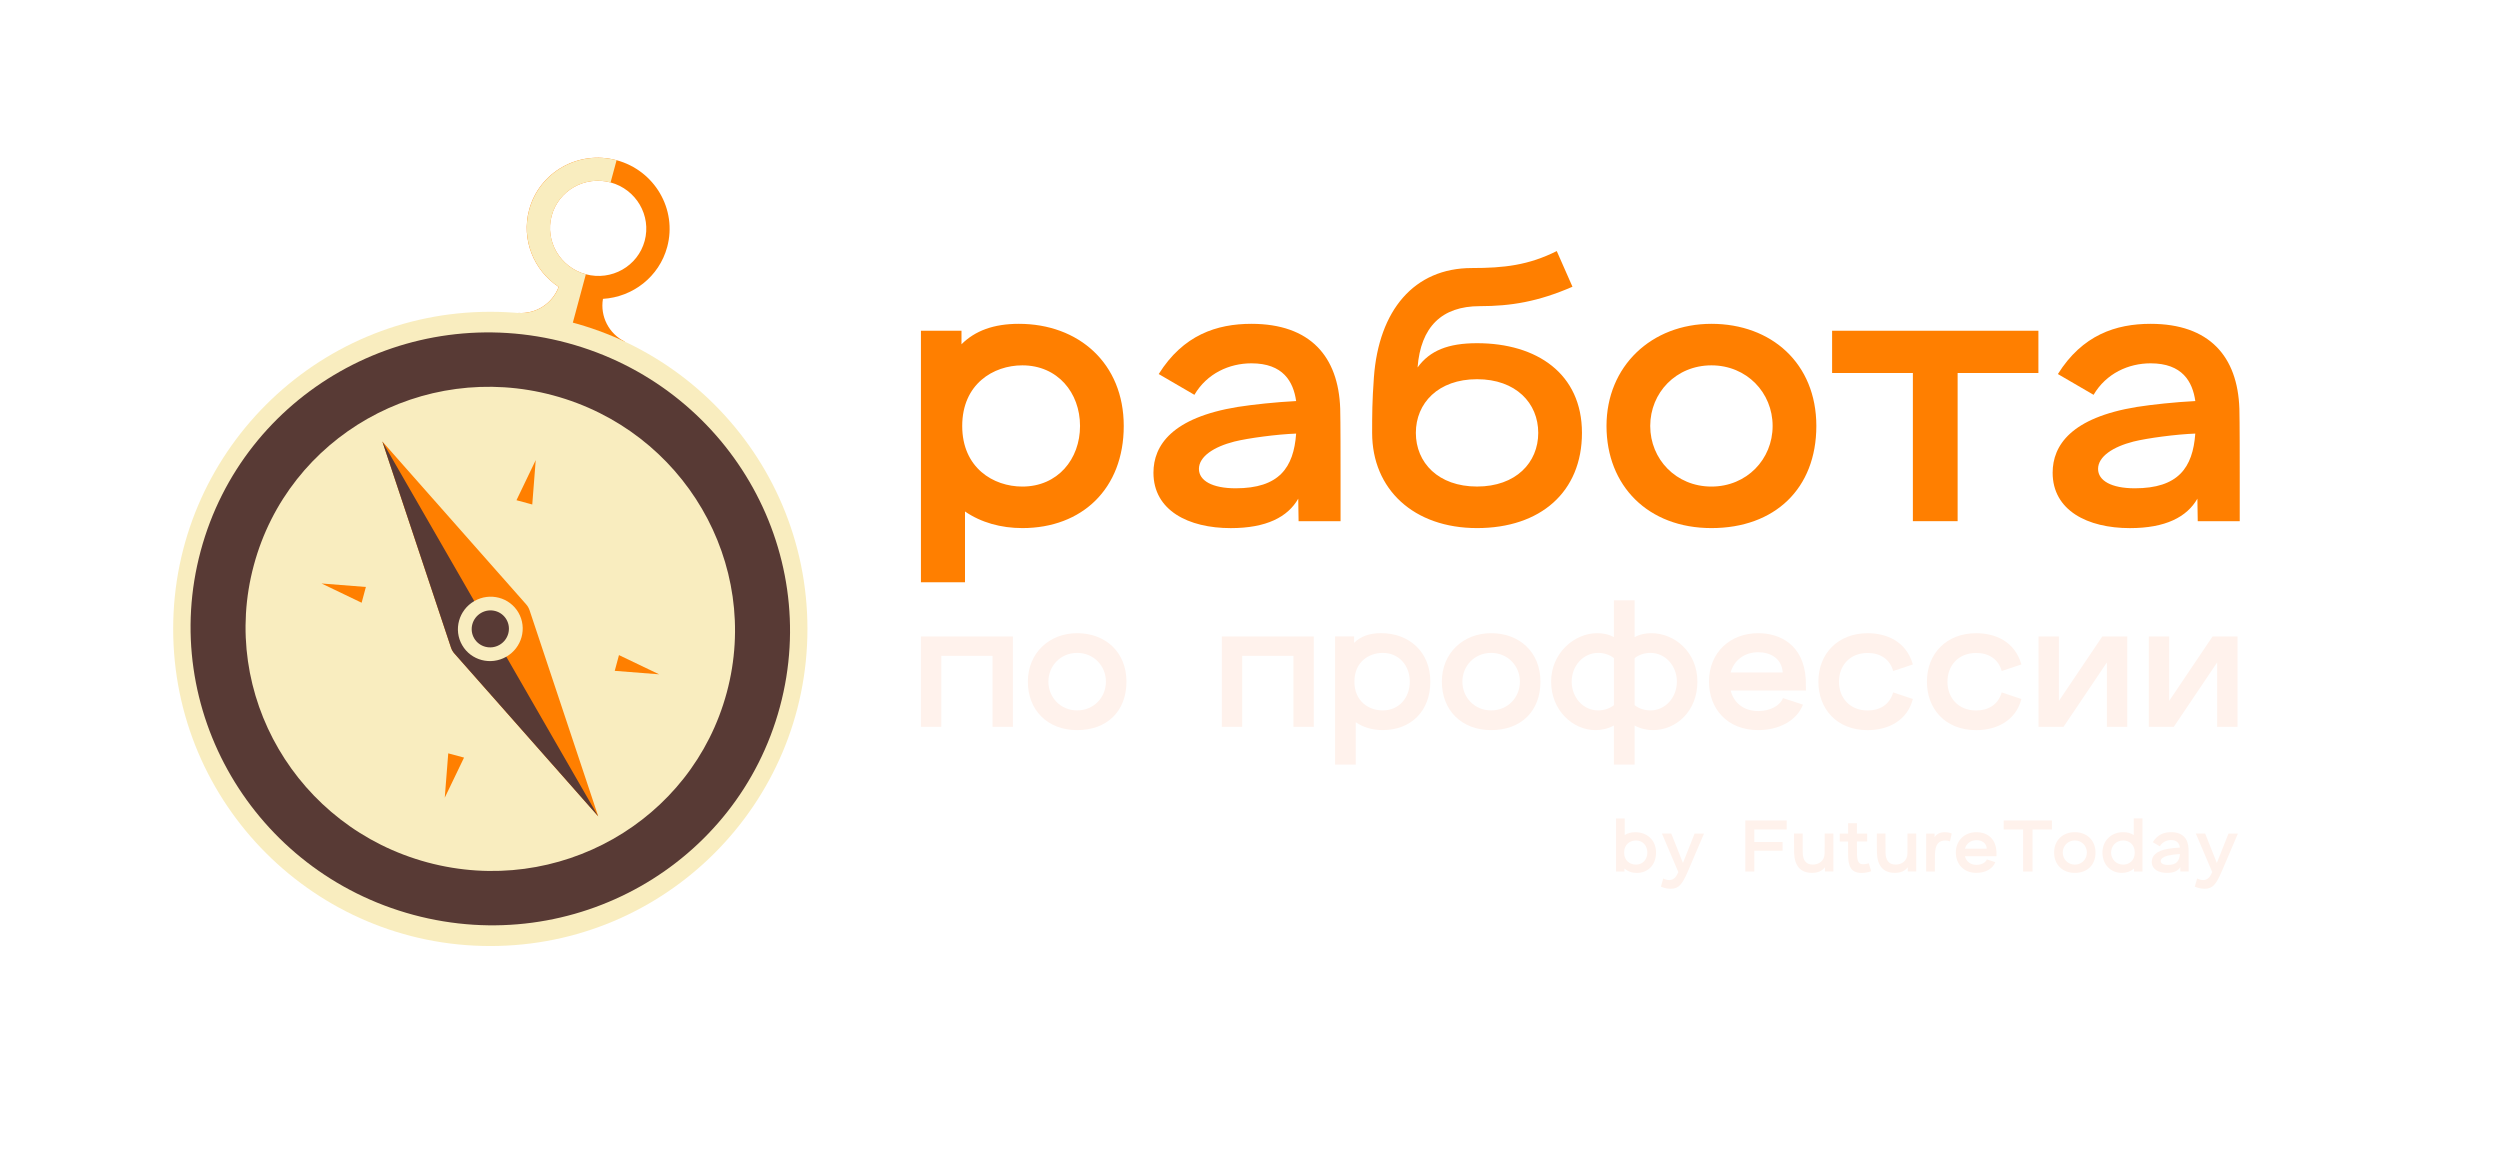
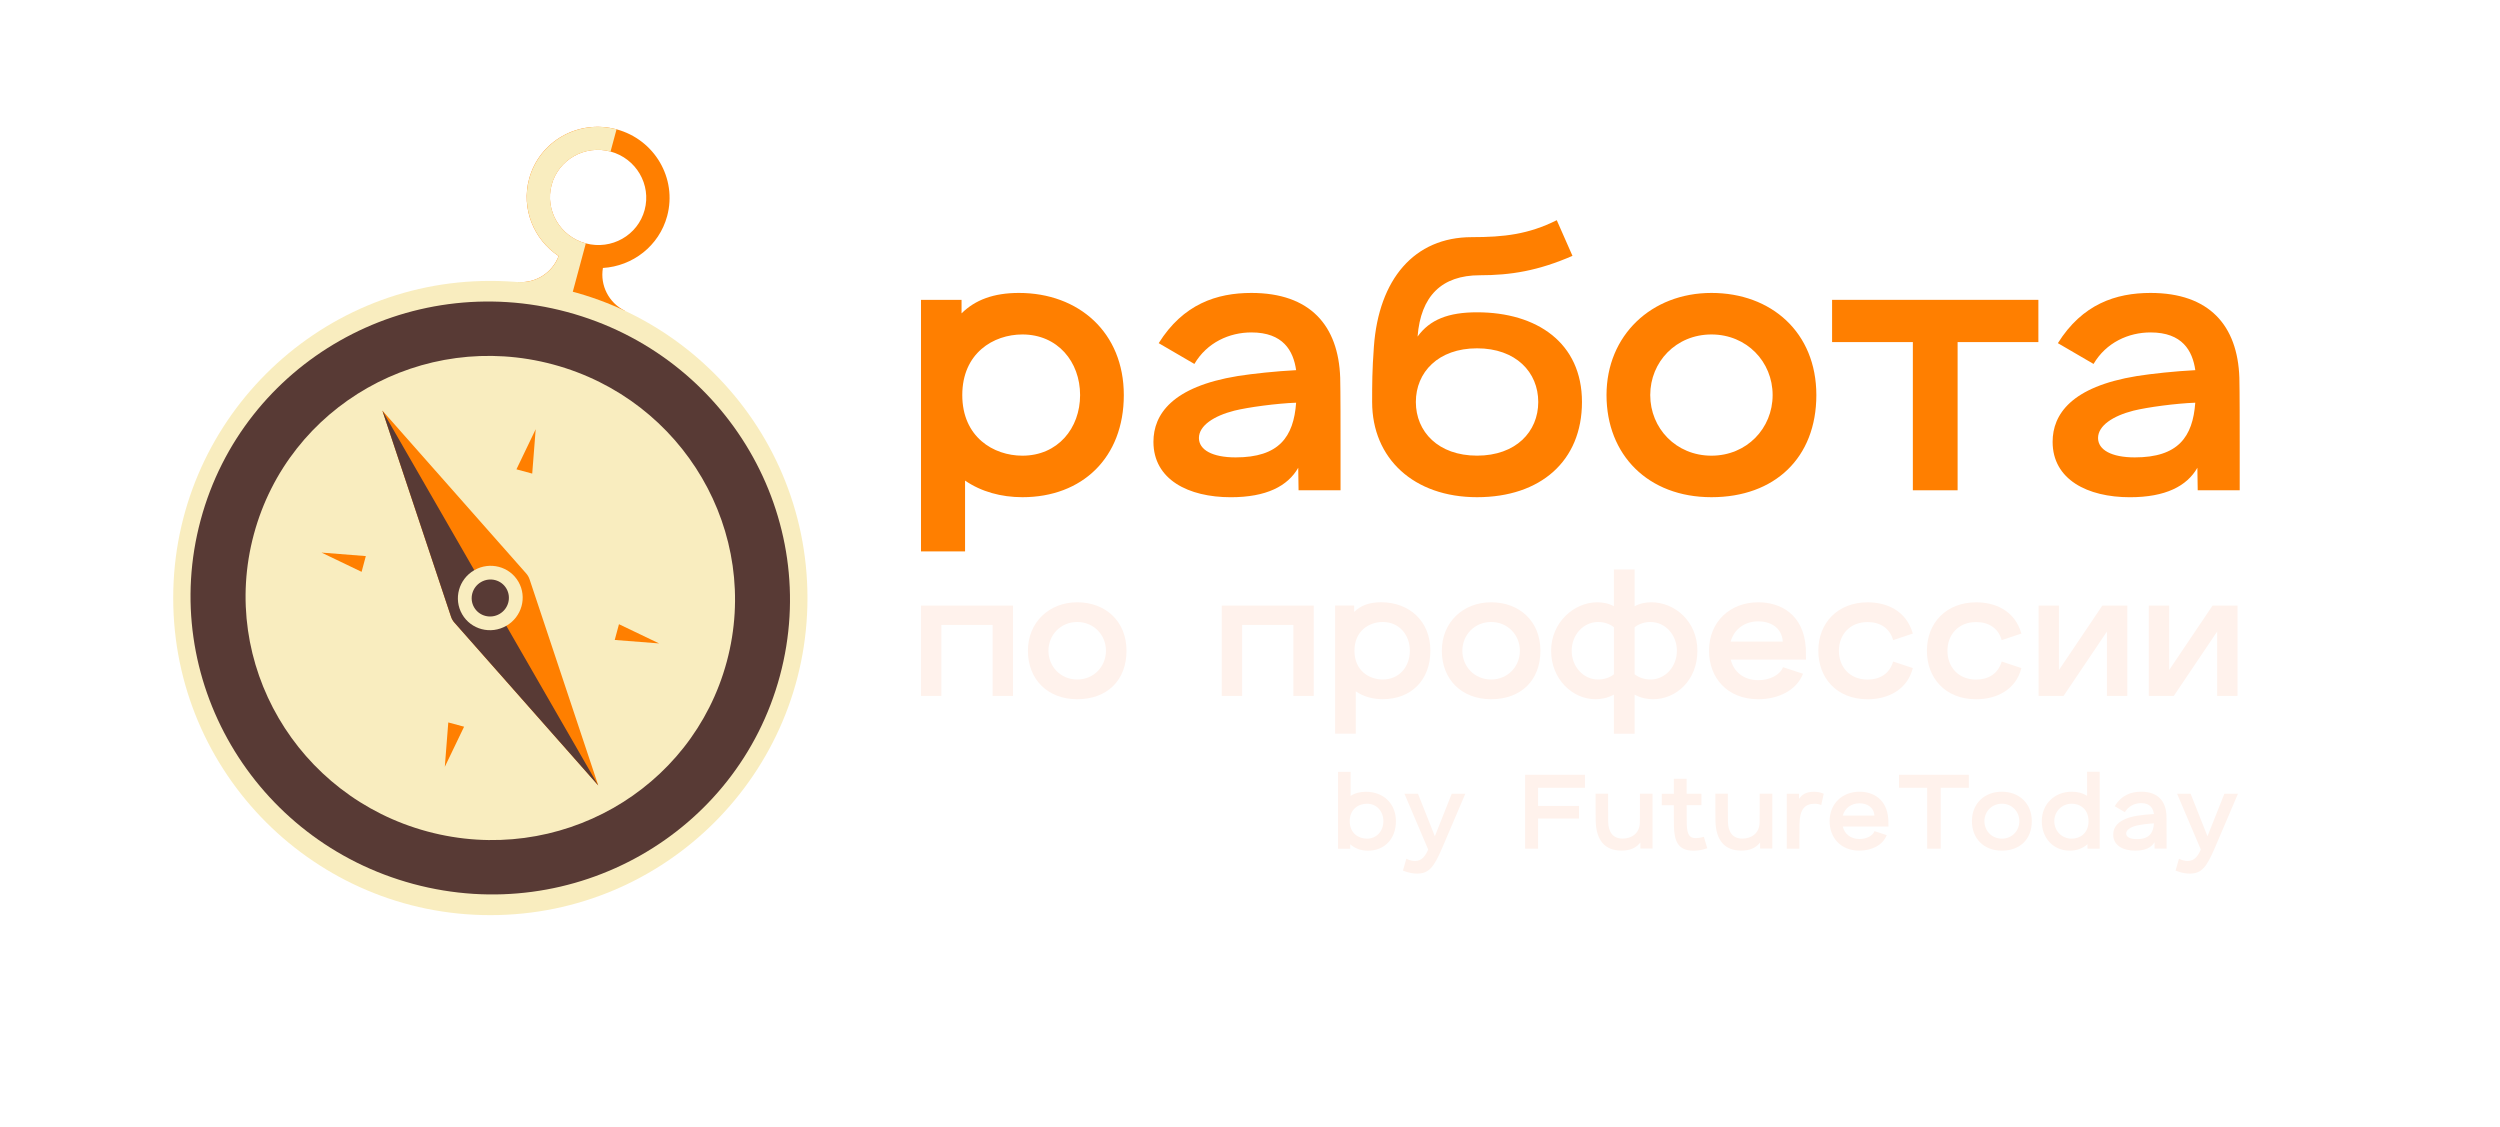
- <svg xmlns="http://www.w3.org/2000/svg" width="158" height="74" viewBox="0 0 158 74" fill="none">
-   <path d="M38.963 10.124C36.554 9.477 34.083 10.879 33.441 13.257C32.93 15.153 33.739 17.094 35.306 18.133C34.913 19.188 33.872 19.849 32.767 19.777L32.328 21.412L39.039 23.218L39.478 21.584C38.487 21.092 37.917 19.997 38.107 18.888C39.983 18.775 41.657 17.501 42.168 15.605C42.807 13.227 41.374 10.772 38.965 10.124H38.963ZM40.744 15.222C40.313 16.825 38.646 17.77 37.022 17.333C35.398 16.896 34.433 15.242 34.863 13.64C35.294 12.037 36.961 11.092 38.585 11.529C40.209 11.966 41.174 13.62 40.744 15.222Z" fill="#FF7F00" />
-   <path d="M32.767 19.779L32.328 21.414L35.685 22.316L37.026 17.335C35.402 16.898 34.437 15.244 34.867 13.642C35.298 12.04 36.965 11.094 38.589 11.531L38.968 10.127C36.559 9.479 34.087 10.881 33.446 13.259C32.935 15.155 33.743 17.096 35.311 18.136C34.917 19.19 33.876 19.851 32.772 19.779H32.767Z" fill="#F9EDBF" />
-   <path d="M30.987 59.789C42.056 59.789 51.03 50.816 51.03 39.747C51.03 28.678 42.056 19.705 30.987 19.705C19.919 19.705 10.945 28.678 10.945 39.747C10.945 50.816 19.919 59.789 30.987 59.789Z" fill="#F9EDBF" />
-   <path d="M49.291 44.67C51.977 34.689 45.959 24.392 35.85 21.672C25.741 18.952 15.369 24.838 12.683 34.82C9.998 44.802 16.015 55.098 26.124 57.818C36.233 60.538 46.606 54.652 49.291 44.67Z" fill="#583A35" />
-   <path d="M45.932 43.767C48.125 35.616 43.212 27.208 34.958 24.987C26.704 22.766 18.235 27.573 16.041 35.724C13.848 43.875 18.762 52.283 27.015 54.504C35.27 56.724 43.739 51.917 45.932 43.767Z" fill="#F9EDBF" />
-   <path d="M33.469 38.569L37.808 51.593L28.721 41.304C28.625 41.195 28.551 41.067 28.503 40.928L24.164 27.903L33.251 38.193C33.349 38.302 33.421 38.43 33.469 38.569Z" fill="#FF7F00" />
-   <path d="M24.164 27.903L28.503 40.928C28.549 41.067 28.623 41.195 28.721 41.304L37.808 51.593L24.166 27.905L24.164 27.903Z" fill="#583A35" />
-   <path d="M32 41.504C32.983 40.938 33.327 39.692 32.768 38.721C32.209 37.75 30.959 37.422 29.976 37.989C28.992 38.555 28.648 39.801 29.208 40.772C29.767 41.742 31.017 42.07 32 41.504Z" fill="#F9EDBF" />
-   <path d="M31.569 40.756C32.134 40.431 32.331 39.715 32.01 39.157C31.689 38.599 30.971 38.411 30.406 38.736C29.841 39.062 29.643 39.778 29.964 40.335C30.286 40.893 31.004 41.081 31.569 40.756Z" fill="#583A35" />
-   <path d="M33.858 29.079L33.639 31.884L32.641 31.614L33.858 29.079Z" fill="#FF7F00" />
-   <path d="M28.109 50.415L29.327 47.88L28.329 47.611L28.109 50.415Z" fill="#FF7F00" />
-   <path d="M41.656 42.617L38.852 42.397L39.119 41.402L41.656 42.617Z" fill="#FF7F00" />
-   <path d="M20.32 36.876L22.855 38.093L23.123 37.097L20.32 36.876Z" fill="#FF7F00" />
-   <path d="M137.092 40.226V44.297L139.833 40.226H141.411V45.937H140.124V41.865L137.383 45.937H135.805V40.226H137.092Z" fill="#FFF2EC" />
-   <path d="M130.123 40.226V44.297L132.864 40.226H134.443V45.937H133.156V41.865L130.414 45.937H128.836V40.226H130.123Z" fill="#FFF2EC" />
-   <path d="M127.753 44.171C127.41 45.532 126.205 46.145 124.897 46.145C122.914 46.145 121.781 44.774 121.781 43.082C121.781 41.306 123.016 40.019 124.897 40.019C126.06 40.019 127.327 40.508 127.753 41.993L126.508 42.408C126.299 41.65 125.677 41.267 124.897 41.267C123.744 41.267 123.079 42.087 123.079 43.084C123.079 44.082 123.744 44.902 124.897 44.902C125.634 44.902 126.277 44.558 126.508 43.761L127.753 44.176V44.171Z" fill="#FFF2EC" />
-   <path d="M120.894 44.171C120.55 45.532 119.346 46.145 118.037 46.145C116.055 46.145 114.922 44.774 114.922 43.082C114.922 41.306 116.159 40.019 118.037 40.019C119.2 40.019 120.468 40.508 120.894 41.993L119.648 42.408C119.439 41.65 118.818 41.267 118.039 41.267C116.887 41.267 116.222 42.087 116.222 43.084C116.222 44.082 116.887 44.902 118.039 44.902C118.776 44.902 119.42 44.558 119.648 43.761L120.894 44.176V44.171Z" fill="#FFF2EC" />
-   <path d="M113.947 44.534C113.543 45.582 112.38 46.143 111.123 46.143C109.14 46.143 108.008 44.771 108.008 43.08C108.008 41.232 109.347 40.017 111.123 40.017C112.473 40.017 113.999 40.734 114.125 42.934L114.136 43.641H109.38C109.567 44.408 110.191 44.939 111.125 44.939C111.862 44.939 112.495 44.606 112.684 44.119L113.952 44.534H113.947ZM109.377 42.5H112.669C112.606 41.587 111.858 41.221 111.121 41.221C110.269 41.221 109.595 41.71 109.375 42.5H109.377Z" fill="#FFF2EC" />
-   <path d="M103.31 37.941V40.267C103.653 40.08 104.027 40.017 104.368 40.017C105.823 40.017 107.275 41.202 107.275 43.08C107.275 44.958 105.925 46.143 104.471 46.143C104.118 46.143 103.703 46.071 103.308 45.852V48.324H101.999V45.852C101.603 46.069 101.188 46.143 100.836 46.143C99.381 46.143 98.031 44.876 98.031 43.08C98.031 41.284 99.486 40.017 100.94 40.017C101.284 40.017 101.657 40.08 101.999 40.267V37.941H103.308H103.31ZM99.331 43.08C99.331 44.078 100.057 44.898 101.003 44.898C101.347 44.898 101.721 44.793 102.001 44.565V41.595C101.721 41.367 101.347 41.263 101.003 41.263C100.057 41.263 99.331 42.082 99.331 43.08ZM103.31 44.565C103.59 44.793 103.964 44.898 104.308 44.898C105.253 44.898 105.979 44.078 105.979 43.08C105.979 42.082 105.253 41.263 104.308 41.263C103.964 41.263 103.59 41.367 103.31 41.595V44.565Z" fill="#FFF2EC" />
-   <path d="M94.24 46.143C92.36 46.143 91.125 44.876 91.125 43.08C91.125 41.284 92.464 40.017 94.24 40.017C96.016 40.017 97.356 41.202 97.356 43.08C97.356 44.958 96.121 46.143 94.24 46.143ZM94.24 44.898C95.29 44.898 96.058 44.078 96.058 43.08C96.058 42.082 95.288 41.263 94.24 41.263C93.192 41.263 92.423 42.082 92.423 43.08C92.423 44.078 93.19 44.898 94.24 44.898Z" fill="#FFF2EC" />
-   <path d="M85.579 40.224V40.628C85.984 40.224 86.536 40.015 87.282 40.015C89.058 40.015 90.397 41.2 90.397 43.078C90.397 44.956 89.16 46.141 87.386 46.141C86.753 46.141 86.16 45.976 85.684 45.643V48.322H84.375V40.221H85.579V40.224ZM87.386 44.898C88.436 44.898 89.099 44.078 89.099 43.08C89.099 42.082 88.434 41.263 87.386 41.263C86.523 41.263 85.599 41.824 85.599 43.08C85.599 44.337 86.523 44.898 87.386 44.898Z" fill="#FFF2EC" />
-   <path d="M83.032 40.226V45.937H81.745V41.45H78.506V45.937H77.219V40.226H83.034H83.032Z" fill="#FFF2EC" />
-   <path d="M68.076 46.143C66.196 46.143 64.961 44.876 64.961 43.08C64.961 41.284 66.3 40.017 68.076 40.017C69.852 40.017 71.192 41.202 71.192 43.08C71.192 44.958 69.957 46.143 68.076 46.143ZM68.076 44.898C69.124 44.898 69.894 44.078 69.894 43.08C69.894 42.082 69.124 41.263 68.076 41.263C67.028 41.263 66.259 42.082 66.259 43.08C66.259 44.078 67.028 44.898 68.076 44.898Z" fill="#FFF2EC" />
-   <path d="M64.016 40.226V45.937H62.729V41.45H59.49V45.937H58.203V40.226H64.019H64.016Z" fill="#FFF2EC" />
-   <path d="M138.897 32.938L138.875 31.517C138.212 32.675 136.864 33.377 134.609 33.377C131.935 33.377 129.727 32.262 129.727 29.875C129.727 28.147 130.898 26.397 135.053 25.718C136.025 25.566 137.462 25.412 138.744 25.347C138.568 24.121 137.927 22.962 135.916 22.962C134.525 22.962 133.109 23.597 132.314 24.953L130.059 23.64C131.607 21.168 133.727 20.466 135.916 20.466C139.629 20.466 141.418 22.523 141.529 25.827C141.551 26.614 141.551 29.153 141.551 30.138V32.938H138.899H138.897ZM132.598 29.634C132.598 30.377 133.438 30.86 134.918 30.86C137.657 30.86 138.586 29.569 138.742 27.403C137.527 27.447 135.714 27.688 134.831 27.908C133.548 28.236 132.598 28.849 132.598 29.636V29.634Z" fill="#FF7F00" />
-   <path d="M115.789 20.903H128.827V23.573H123.722V32.938H120.894V23.573H115.789V20.903Z" fill="#FF7F00" />
-   <path d="M108.162 33.375C104.162 33.375 101.531 30.706 101.531 26.921C101.531 23.136 104.381 20.466 108.162 20.466C111.943 20.466 114.793 22.96 114.793 26.921C114.793 30.882 112.162 33.375 108.162 33.375ZM108.162 30.751C110.395 30.751 112.03 29.023 112.03 26.921C112.03 24.818 110.395 23.09 108.162 23.09C105.929 23.09 104.294 24.818 104.294 26.921C104.294 29.023 105.929 30.751 108.162 30.751Z" fill="#FF7F00" />
-   <path d="M93.35 21.69C97.128 21.69 99.98 23.616 99.98 27.358C99.98 31.099 97.35 33.375 93.35 33.375C89.349 33.375 86.719 30.925 86.719 27.358C86.719 26.199 86.719 25.41 86.83 23.855C87.138 19.61 89.371 16.94 93.017 16.94C95.049 16.94 96.597 16.764 98.387 15.868L99.38 18.122C97.215 19.064 95.491 19.349 93.523 19.349C91.115 19.349 89.788 20.662 89.591 23.223C90.365 22.151 91.536 21.69 93.347 21.69H93.35ZM93.35 30.749C95.802 30.749 97.217 29.238 97.217 27.358C97.217 25.477 95.804 23.966 93.35 23.966C90.895 23.966 89.482 25.477 89.482 27.358C89.482 29.238 90.897 30.749 93.35 30.749Z" fill="#FF7F00" />
-   <path d="M82.071 32.938L82.049 31.517C81.386 32.675 80.038 33.377 77.783 33.377C75.109 33.377 72.898 32.262 72.898 29.875C72.898 28.147 74.07 26.397 78.225 25.718C79.197 25.566 80.633 25.412 81.916 25.347C81.74 24.121 81.099 22.962 79.088 22.962C77.697 22.962 76.281 23.597 75.486 24.953L73.231 23.64C74.779 21.168 76.899 20.466 79.088 20.466C82.801 20.466 84.59 22.523 84.701 25.827C84.723 26.614 84.723 29.153 84.723 30.138V32.938H82.071ZM75.772 29.634C75.772 30.377 76.612 30.86 78.092 30.86C80.834 30.86 81.76 29.569 81.916 27.403C80.701 27.447 78.888 27.688 78.005 27.908C76.722 28.236 75.772 28.849 75.772 29.636V29.634Z" fill="#FF7F00" />
-   <path d="M60.766 20.903V21.757C61.627 20.903 62.799 20.466 64.39 20.466C68.169 20.466 71.021 22.96 71.021 26.921C71.021 30.882 68.391 33.375 64.612 33.375C63.264 33.375 62.003 33.025 60.988 32.325V36.799H58.203V20.903H60.766ZM64.612 30.751C66.845 30.751 68.258 29.023 68.258 26.921C68.258 24.818 66.843 23.09 64.612 23.09C62.777 23.09 60.812 24.273 60.812 26.921C60.812 29.569 62.779 30.751 64.612 30.751Z" fill="#FF7F00" />
-   <path d="M102.681 52.778C102.863 52.657 103.089 52.596 103.352 52.596C104.098 52.596 104.661 53.094 104.661 53.883C104.661 54.672 104.142 55.17 103.442 55.17C103.142 55.17 102.87 55.074 102.665 54.887V55.083H102.133V51.726H102.683V52.781L102.681 52.778ZM104.113 53.881C104.113 53.463 103.835 53.118 103.394 53.118C103.031 53.118 102.644 53.352 102.644 53.881C102.644 54.409 103.031 54.644 103.394 54.644C103.833 54.644 104.113 54.3 104.113 53.881Z" fill="#FFF2EC" />
-   <path d="M105.625 52.683L106.362 54.539L107.099 52.683H107.693L106.669 55.081C106.321 55.878 106.11 56.17 105.588 56.17C105.445 56.17 105.236 56.148 104.969 56.039L105.117 55.52C105.256 55.594 105.395 55.62 105.499 55.62C105.795 55.62 105.951 55.394 106.071 55.117L105.034 52.68H105.627L105.625 52.683Z" fill="#FFF2EC" />
-   <path d="M112.92 51.854V52.422H110.872V53.215H112.659V53.765H110.872V55.081H110.305V51.854H112.92Z" fill="#FFF2EC" />
-   <path d="M115.335 54.813C115.157 55.044 114.894 55.165 114.515 55.165C113.783 55.165 113.409 54.711 113.387 53.878C113.383 53.722 113.383 53.435 113.383 53.237V52.678H113.928V53.237C113.928 53.433 113.928 53.765 113.933 53.922C113.946 54.339 114.124 54.642 114.561 54.642C114.935 54.642 115.316 54.428 115.316 53.922L115.32 53.237V52.678H115.87V55.076H115.337V54.811L115.335 54.813Z" fill="#FFF2EC" />
-   <path d="M116.8 52.683V52.028H117.358V52.683H118.004V53.18H117.358L117.363 53.991C117.376 54.48 117.489 54.62 117.75 54.62C117.828 54.62 117.963 54.607 118.11 54.563L118.258 55.061C118.019 55.148 117.817 55.17 117.66 55.17C116.963 55.17 116.819 54.728 116.802 54.081L116.797 53.183H116.273V52.685H116.797L116.8 52.683Z" fill="#FFF2EC" />
-   <path d="M120.569 54.813C120.391 55.044 120.128 55.165 119.75 55.165C119.017 55.165 118.643 54.711 118.622 53.878C118.617 53.722 118.617 53.435 118.617 53.237V52.678H119.163V53.237C119.163 53.433 119.163 53.765 119.167 53.922C119.18 54.339 119.359 54.642 119.796 54.642C120.169 54.642 120.55 54.428 120.55 53.922L120.554 53.237V52.678H121.104V55.076H120.572V54.811L120.569 54.813Z" fill="#FFF2EC" />
-   <path d="M122.267 52.909C122.406 52.704 122.597 52.596 122.913 52.596C123.052 52.596 123.213 52.617 123.347 52.683L123.239 53.176C123.147 53.137 123.056 53.12 122.956 53.12C122.539 53.12 122.302 53.333 122.289 54.013C122.284 54.161 122.284 54.546 122.284 54.741V55.081H121.734V52.683H122.267V52.909Z" fill="#FFF2EC" />
-   <path d="M124.916 55.167C124.083 55.167 123.609 54.591 123.609 53.88C123.609 53.104 124.172 52.593 124.916 52.593C125.483 52.593 126.123 52.894 126.175 53.818L126.179 54.113H124.183C124.262 54.435 124.522 54.659 124.916 54.659C125.225 54.659 125.492 54.52 125.57 54.315L126.103 54.489C125.933 54.931 125.444 55.165 124.918 55.165L124.916 55.167ZM125.566 53.637C125.54 53.254 125.227 53.1 124.916 53.1C124.559 53.1 124.275 53.304 124.183 53.637H125.566Z" fill="#FFF2EC" />
-   <path d="M129.683 51.854V52.422H128.455V55.081H127.861V52.422H126.633V51.854H129.685H129.683Z" fill="#FFF2EC" />
-   <path d="M129.82 53.88C129.82 53.091 130.383 52.593 131.127 52.593C131.87 52.593 132.436 53.091 132.436 53.88C132.436 54.67 131.916 55.167 131.127 55.167C130.338 55.167 129.82 54.635 129.82 53.88ZM131.892 53.88C131.892 53.463 131.57 53.117 131.129 53.117C130.688 53.117 130.366 53.461 130.366 53.88C130.366 54.3 130.688 54.644 131.129 54.644C131.57 54.644 131.892 54.3 131.892 53.88Z" fill="#FFF2EC" />
-   <path d="M135.403 51.724V55.081H134.871V54.885C134.666 55.072 134.395 55.167 134.095 55.167C133.392 55.167 132.875 54.635 132.875 53.88C132.875 53.126 133.438 52.593 134.182 52.593C134.442 52.593 134.671 52.654 134.853 52.776V51.722H135.403V51.724ZM134.916 53.88C134.916 53.352 134.547 53.117 134.184 53.117C133.745 53.117 133.421 53.461 133.421 53.88C133.421 54.3 133.742 54.644 134.184 54.644C134.545 54.644 134.916 54.409 134.916 53.88Z" fill="#FFF2EC" />
-   <path d="M137.797 54.796C137.666 55.026 137.401 55.167 136.955 55.167C136.427 55.167 135.992 54.946 135.992 54.47C135.992 54.126 136.223 53.776 137.042 53.641C137.234 53.611 137.518 53.581 137.771 53.568C137.736 53.324 137.61 53.091 137.212 53.091C136.938 53.091 136.657 53.217 136.501 53.487L136.057 53.226C136.362 52.733 136.781 52.593 137.212 52.593C137.944 52.593 138.297 53.002 138.318 53.661C138.323 53.818 138.323 54.324 138.323 54.52V55.078H137.799L137.794 54.796H137.797ZM137.016 54.665C137.557 54.665 137.74 54.409 137.771 53.976C137.531 53.985 137.173 54.033 136.999 54.076C136.747 54.141 136.557 54.263 136.557 54.42C136.557 54.568 136.723 54.663 137.016 54.663V54.665Z" fill="#FFF2EC" />
-   <path d="M139.367 52.683L140.104 54.539L140.841 52.683H141.435L140.411 55.081C140.063 55.878 139.852 56.17 139.331 56.17C139.187 56.17 138.978 56.148 138.711 56.039L138.859 55.52C138.998 55.594 139.137 55.62 139.241 55.62C139.537 55.62 139.694 55.394 139.813 55.117L138.776 52.68H139.37L139.367 52.683Z" fill="#FFF2EC" />
+ <svg xmlns="http://www.w3.org/2000/svg" width="213" height="96" viewBox="0 0 213 96" fill="none">
+   <path d="M52.523 11.017C49.276 10.143 45.943 12.034 45.079 15.24C44.39 17.796 45.48 20.413 47.593 21.814C47.063 23.235 45.659 24.126 44.17 24.029L43.578 26.233L52.625 28.669L53.217 26.465C51.881 25.802 51.113 24.325 51.368 22.831C53.897 22.678 56.154 20.961 56.843 18.405C57.705 15.199 55.773 11.89 52.526 11.017H52.523ZM54.923 17.889C54.343 20.049 52.095 21.324 49.906 20.735C47.716 20.146 46.415 17.916 46.995 15.756C47.576 13.596 49.824 12.321 52.013 12.91C54.202 13.499 55.504 15.729 54.923 17.889Z" fill="#FF7F00" />
+   <path d="M44.17 24.032L43.578 26.236L48.103 27.452L49.911 20.738C47.722 20.149 46.421 17.919 47.001 15.759C47.582 13.599 49.83 12.324 52.019 12.913L52.529 11.02C49.281 10.146 45.949 12.037 45.084 15.243C44.396 17.798 45.486 20.416 47.599 21.817C47.069 23.238 45.665 24.129 44.176 24.032H44.17Z" fill="#F9EDBF" />
+   <path d="M41.777 77.97C56.699 77.97 68.796 65.873 68.796 50.951C68.796 36.029 56.699 23.933 41.777 23.933C26.855 23.933 14.758 36.029 14.758 50.951C14.758 65.873 26.855 77.97 41.777 77.97Z" fill="#F9EDBF" />
+   <path d="M66.446 57.588C70.067 44.132 61.955 30.251 48.326 26.584C34.698 22.917 20.715 30.853 17.095 44.309C13.474 57.765 21.587 71.646 35.215 75.313C48.843 78.98 62.826 71.044 66.446 57.588Z" fill="#583A35" />
+   <path d="M61.922 56.37C64.879 45.382 58.255 34.047 47.128 31.053C36.001 28.059 24.583 34.539 21.627 45.527C18.67 56.516 25.294 67.85 36.421 70.844C47.548 73.838 58.965 67.358 61.922 56.37Z" fill="#F9EDBF" />
+   <path d="M45.122 49.363L50.972 66.921L38.721 53.05C38.592 52.903 38.492 52.73 38.428 52.543L32.578 34.984L44.829 48.856C44.961 49.002 45.057 49.175 45.122 49.363Z" fill="#FF7F00" />
+   <path d="M32.578 34.984L38.428 52.543C38.489 52.73 38.589 52.903 38.721 53.05L50.972 66.921L32.581 34.987L32.578 34.984Z" fill="#583A35" />
+   <path d="M43.137 53.319C44.463 52.556 44.926 50.876 44.172 49.568C43.419 48.259 41.733 47.817 40.408 48.581C39.082 49.344 38.619 51.024 39.373 52.332C40.126 53.641 41.812 54.083 43.137 53.319Z" fill="#F9EDBF" />
+   <path d="M42.556 52.311C43.318 51.873 43.584 50.908 43.151 50.156C42.718 49.404 41.75 49.15 40.988 49.589C40.227 50.028 39.96 50.992 40.393 51.744C40.826 52.496 41.795 52.75 42.556 52.311Z" fill="#583A35" />
+   <path d="M45.641 36.57L45.345 40.351L44 39.987L45.641 36.57Z" fill="#FF7F00" />
+   <path d="M37.898 65.333L39.54 61.915L38.194 61.552L37.898 65.333Z" fill="#FF7F00" />
+   <path d="M56.156 54.82L52.375 54.524L52.736 53.182L56.156 54.82Z" fill="#FF7F00" />
+   <path d="M27.391 47.08L30.808 48.721L31.168 47.379L27.391 47.08Z" fill="#FF7F00" />
+   <path d="M184.813 51.596V57.086L188.509 51.596H190.637V59.295H188.902V53.806L185.206 59.295H183.078V51.596H184.813Z" fill="#FFF2EC" />
+   <path d="M175.423 51.596V57.086L179.118 51.596H181.246V59.295H179.511V53.806L175.815 59.295H173.688V51.596H175.423Z" fill="#FFF2EC" />
+   <path d="M172.223 56.916C171.76 58.75 170.136 59.577 168.372 59.577C165.699 59.577 164.172 57.727 164.172 55.447C164.172 53.053 165.837 51.318 168.372 51.318C169.94 51.318 171.648 51.977 172.223 53.979L170.543 54.539C170.262 53.516 169.424 53 168.372 53C166.818 53 165.922 54.105 165.922 55.45C165.922 56.795 166.818 57.9 168.372 57.9C169.365 57.9 170.233 57.437 170.543 56.362L172.223 56.921V56.916Z" fill="#FFF2EC" />
+   <path d="M162.973 56.916C162.51 58.75 160.886 59.577 159.122 59.577C156.449 59.577 154.922 57.727 154.922 55.447C154.922 53.053 156.589 51.318 159.122 51.318C160.69 51.318 162.398 51.977 162.973 53.979L161.293 54.539C161.012 53.516 160.174 53 159.125 53C157.571 53 156.674 54.105 156.674 55.45C156.674 56.795 157.571 57.9 159.125 57.9C160.118 57.9 160.986 57.437 161.293 56.362L162.973 56.921V56.916Z" fill="#FFF2EC" />
+   <path d="M153.616 57.405C153.071 58.818 151.503 59.574 149.809 59.574C147.136 59.574 145.609 57.724 145.609 55.444C145.609 52.953 147.415 51.315 149.809 51.315C151.629 51.315 153.687 52.282 153.857 55.248L153.871 56.2H147.459C147.711 57.235 148.552 57.95 149.812 57.95C150.806 57.95 151.659 57.502 151.913 56.845L153.622 57.405H153.616ZM147.456 54.662H151.893C151.808 53.431 150.8 52.938 149.806 52.938C148.657 52.938 147.749 53.598 147.453 54.662H147.456Z" fill="#FFF2EC" />
+   <path d="M139.272 48.516V51.652C139.735 51.4 140.239 51.315 140.699 51.315C142.66 51.315 144.618 52.912 144.618 55.444C144.618 57.976 142.798 59.574 140.837 59.574C140.362 59.574 139.803 59.477 139.269 59.181V62.513H137.505V59.181C136.972 59.474 136.412 59.574 135.937 59.574C133.976 59.574 132.156 57.865 132.156 55.444C132.156 53.023 134.117 51.315 136.078 51.315C136.541 51.315 137.045 51.4 137.505 51.652V48.516H139.269H139.272ZM133.909 55.444C133.909 56.789 134.888 57.894 136.163 57.894C136.626 57.894 137.13 57.754 137.508 57.446V53.443C137.13 53.135 136.626 52.994 136.163 52.994C134.888 52.994 133.909 54.099 133.909 55.444ZM139.272 57.446C139.65 57.754 140.154 57.894 140.617 57.894C141.892 57.894 142.871 56.789 142.871 55.444C142.871 54.099 141.892 52.994 140.617 52.994C140.154 52.994 139.65 53.135 139.272 53.443V57.446Z" fill="#FFF2EC" />
+   <path d="M127.044 59.574C124.508 59.574 122.844 57.865 122.844 55.444C122.844 53.023 124.649 51.315 127.044 51.315C129.438 51.315 131.243 52.912 131.243 55.444C131.243 57.977 129.579 59.574 127.044 59.574ZM127.044 57.894C128.459 57.894 129.494 56.789 129.494 55.444C129.494 54.099 128.456 52.994 127.044 52.994C125.631 52.994 124.593 54.099 124.593 55.444C124.593 56.789 125.628 57.894 127.044 57.894Z" fill="#FFF2EC" />
+   <path d="M115.374 51.593V52.138C115.919 51.593 116.663 51.312 117.668 51.312C120.063 51.312 121.868 52.909 121.868 55.441C121.868 57.974 120.201 59.571 117.809 59.571C116.956 59.571 116.156 59.348 115.514 58.9V62.51H113.75V51.59H115.374V51.593ZM117.809 57.894C119.225 57.894 120.119 56.789 120.119 55.444C120.119 54.099 119.222 52.994 117.809 52.994C116.646 52.994 115.4 53.75 115.4 55.444C115.4 57.138 116.646 57.894 117.809 57.894Z" fill="#FFF2EC" />
+   <path d="M111.931 51.596V59.295H110.196V53.246H105.829V59.295H104.094V51.596H111.934H111.931Z" fill="#FFF2EC" />
+   <path d="M91.778 59.574C89.243 59.574 87.578 57.865 87.578 55.444C87.578 53.023 89.383 51.315 91.778 51.315C94.172 51.315 95.978 52.912 95.978 55.444C95.978 57.977 94.313 59.574 91.778 59.574ZM91.778 57.894C93.191 57.894 94.228 56.789 94.228 55.444C94.228 54.099 93.191 52.994 91.778 52.994C90.365 52.994 89.328 54.099 89.328 55.444C89.328 56.789 90.365 57.894 91.778 57.894Z" fill="#FFF2EC" />
+   <path d="M86.306 51.596V59.295H84.571V53.246H80.204V59.295H78.469V51.596H86.309H86.306Z" fill="#FFF2EC" />
+   <path d="M187.245 41.772L187.216 39.855C186.322 41.418 184.505 42.364 181.465 42.364C177.86 42.364 174.883 40.861 174.883 37.643C174.883 35.313 176.463 32.953 182.063 32.039C183.373 31.834 185.311 31.626 187.04 31.538C186.802 29.885 185.938 28.323 183.227 28.323C181.351 28.323 179.443 29.179 178.37 31.008L175.331 29.237C177.418 25.905 180.275 24.958 183.227 24.958C188.232 24.958 190.645 27.731 190.794 32.186C190.823 33.247 190.823 36.67 190.823 37.997V41.772H187.248H187.245ZM178.754 37.318C178.754 38.32 179.886 38.97 181.882 38.97C185.574 38.97 186.826 37.23 187.037 34.31C185.398 34.369 182.954 34.694 181.764 34.99C180.035 35.433 178.754 36.259 178.754 37.32V37.318Z" fill="#FF7F00" />
+   <path d="M156.094 25.547H173.67V29.146H166.788V41.772H162.975V29.146H156.094V25.547Z" fill="#FF7F00" />
+   <path d="M145.814 42.361C140.421 42.361 136.875 38.762 136.875 33.66C136.875 28.557 140.717 24.958 145.814 24.958C150.91 24.958 154.753 28.32 154.753 33.66C154.753 39 151.206 42.361 145.814 42.361ZM145.814 38.824C148.824 38.824 151.028 36.494 151.028 33.66C151.028 30.826 148.824 28.496 145.814 28.496C142.804 28.496 140.6 30.826 140.6 33.66C140.6 36.494 142.804 38.824 145.814 38.824Z" fill="#FF7F00" />
+   <path d="M125.845 26.608C130.939 26.608 134.784 29.205 134.784 34.249C134.784 39.293 131.238 42.361 125.845 42.361C120.452 42.361 116.906 39.058 116.906 34.249C116.906 32.687 116.906 31.623 117.056 29.527C117.472 23.804 120.482 20.205 125.397 20.205C128.137 20.205 130.224 19.967 132.636 18.76L133.975 21.799C131.056 23.068 128.732 23.452 126.08 23.452C122.832 23.452 121.045 25.222 120.778 28.675C121.821 27.23 123.401 26.608 125.842 26.608H125.845ZM125.845 38.821C129.151 38.821 131.059 36.784 131.059 34.249C131.059 31.714 129.154 29.677 125.845 29.677C122.536 29.677 120.631 31.714 120.631 34.249C120.631 36.784 122.539 38.821 125.845 38.821Z" fill="#FF7F00" />
+   <path d="M110.638 41.772L110.609 39.855C109.715 41.418 107.898 42.364 104.859 42.364C101.254 42.364 98.273 40.861 98.273 37.643C98.273 35.313 99.853 32.953 105.454 32.039C106.764 31.834 108.701 31.626 110.43 31.538C110.193 29.885 109.328 28.323 106.617 28.323C104.742 28.323 102.834 29.179 101.761 31.008L98.722 29.237C100.809 25.905 103.666 24.958 106.617 24.958C111.623 24.958 114.035 27.731 114.185 32.186C114.214 33.247 114.214 36.67 114.214 37.997V41.772H110.638ZM102.148 37.318C102.148 38.32 103.279 38.97 105.275 38.97C108.971 38.97 110.219 37.23 110.43 34.31C108.792 34.369 106.348 34.694 105.158 34.99C103.429 35.433 102.148 36.259 102.148 37.32V37.318Z" fill="#FF7F00" />
+   <path d="M81.924 25.547V26.699C83.085 25.547 84.664 24.958 86.81 24.958C91.903 24.958 95.749 28.32 95.749 33.66C95.749 39 92.202 42.361 87.109 42.361C85.292 42.361 83.592 41.889 82.223 40.946V46.977H78.469V25.547H81.924ZM87.109 38.824C90.119 38.824 92.024 36.494 92.024 33.66C92.024 30.826 90.116 28.496 87.109 28.496C84.635 28.496 81.986 30.09 81.986 33.66C81.986 37.23 84.638 38.824 87.109 38.824Z" fill="#FF7F00" />
+   <path d="M115.069 67.815C115.425 67.578 115.866 67.459 116.379 67.459C117.834 67.459 118.932 68.43 118.932 69.969C118.932 71.509 117.919 72.48 116.553 72.48C115.968 72.48 115.438 72.294 115.039 71.929V72.311H114V65.763H115.073V67.819L115.069 67.815ZM117.864 69.965C117.864 69.151 117.321 68.477 116.46 68.477C115.752 68.477 114.997 68.935 114.997 69.965C114.997 70.996 115.752 71.454 116.46 71.454C117.316 71.454 117.864 70.784 117.864 69.965Z" fill="#FFF2EC" />
+   <path d="M120.812 67.628L122.25 71.25L123.687 67.628H124.845L122.848 72.306C122.169 73.863 121.758 74.431 120.74 74.431C120.46 74.431 120.053 74.388 119.531 74.176L119.82 73.163C120.091 73.307 120.362 73.358 120.566 73.358C121.143 73.358 121.448 72.917 121.681 72.378L119.658 67.624H120.816L120.812 67.628Z" fill="#FFF2EC" />
+   <path d="M135.039 66.012V67.119H131.044V68.667H134.531V69.74H131.044V72.306H129.938V66.012H135.039Z" fill="#FFF2EC" />
+   <path d="M139.754 71.784C139.406 72.234 138.893 72.472 138.155 72.472C136.726 72.472 135.996 71.585 135.954 69.961C135.945 69.655 135.945 69.096 135.945 68.71V67.62H137.01V68.71C137.01 69.091 137.01 69.74 137.018 70.046C137.044 70.86 137.392 71.449 138.244 71.449C138.973 71.449 139.716 71.034 139.716 70.046L139.724 68.71V67.62H140.797V72.298H139.758V71.78L139.754 71.784Z" fill="#FFF2EC" />
+   <path d="M142.612 67.628V66.352H143.702V67.628H144.962V68.599H143.702L143.711 70.181C143.736 71.136 143.957 71.407 144.466 71.407C144.618 71.407 144.881 71.382 145.17 71.297L145.458 72.268C144.991 72.438 144.597 72.48 144.292 72.48C142.93 72.48 142.65 71.619 142.617 70.355L142.608 68.604H141.586V67.632H142.608L142.612 67.628Z" fill="#FFF2EC" />
+   <path d="M149.957 71.784C149.609 72.234 149.096 72.472 148.358 72.472C146.929 72.472 146.199 71.585 146.157 69.961C146.148 69.655 146.148 69.096 146.148 68.71V67.62H147.213V68.71C147.213 69.091 147.213 69.74 147.221 70.046C147.247 70.86 147.595 71.449 148.447 71.449C149.177 71.449 149.919 71.034 149.919 70.046L149.927 68.71V67.62H151V72.298H149.961V71.78L149.957 71.784Z" fill="#FFF2EC" />
+   <path d="M153.273 68.069C153.545 67.671 153.918 67.459 154.533 67.459C154.804 67.459 155.118 67.501 155.381 67.628L155.169 68.591C154.991 68.515 154.813 68.481 154.618 68.481C153.804 68.481 153.341 68.896 153.316 70.224C153.307 70.512 153.307 71.263 153.307 71.645V72.306H152.234V67.628H153.273V68.069Z" fill="#FFF2EC" />
+   <path d="M158.432 72.476C156.807 72.476 155.883 71.352 155.883 69.965C155.883 68.451 156.981 67.454 158.432 67.454C159.539 67.454 160.785 68.04 160.887 69.842L160.896 70.419H157.002C157.155 71.046 157.664 71.483 158.432 71.483C159.034 71.483 159.556 71.212 159.708 70.813L160.747 71.153C160.416 72.013 159.462 72.472 158.436 72.472L158.432 72.476ZM159.7 69.49C159.649 68.744 159.038 68.442 158.432 68.442C157.736 68.442 157.181 68.841 157.002 69.49H159.7Z" fill="#FFF2EC" />
+   <path d="M167.747 66.012V67.119H165.351V72.306H164.193V67.119H161.797V66.012H167.751H167.747Z" fill="#FFF2EC" />
+   <path d="M168.008 69.965C168.008 68.425 169.106 67.454 170.557 67.454C172.007 67.454 173.11 68.425 173.11 69.965C173.11 71.504 172.096 72.476 170.557 72.476C169.017 72.476 168.008 71.437 168.008 69.965ZM172.049 69.965C172.049 69.151 171.422 68.476 170.561 68.476C169.7 68.476 169.072 69.147 169.072 69.965C169.072 70.784 169.7 71.454 170.561 71.454C171.422 71.454 172.049 70.784 172.049 69.965Z" fill="#FFF2EC" />
+   <path d="M178.893 65.758V72.306H177.854V71.924C177.456 72.289 176.925 72.476 176.34 72.476C174.97 72.476 173.961 71.437 173.961 69.965C173.961 68.493 175.059 67.454 176.51 67.454C177.019 67.454 177.464 67.573 177.82 67.811V65.754H178.893V65.758ZM177.943 69.965C177.943 68.934 177.222 68.477 176.514 68.477C175.657 68.477 175.025 69.147 175.025 69.965C175.025 70.784 175.653 71.454 176.514 71.454C177.218 71.454 177.943 70.996 177.943 69.965Z" fill="#FFF2EC" />
+   <path d="M183.567 71.751C183.312 72.2 182.795 72.476 181.926 72.476C180.895 72.476 180.047 72.043 180.047 71.114C180.047 70.444 180.496 69.761 182.095 69.499C182.468 69.439 183.024 69.38 183.516 69.354C183.448 68.879 183.202 68.425 182.426 68.425C181.892 68.425 181.345 68.671 181.039 69.197L180.174 68.689C180.768 67.726 181.586 67.454 182.426 67.454C183.855 67.454 184.542 68.252 184.585 69.537C184.593 69.842 184.593 70.83 184.593 71.212V72.302H183.571L183.563 71.751H183.567ZM182.044 71.496C183.1 71.496 183.457 70.996 183.516 70.152C183.05 70.169 182.35 70.262 182.01 70.347C181.519 70.474 181.15 70.711 181.15 71.017C181.15 71.305 181.472 71.492 182.044 71.492V71.496Z" fill="#FFF2EC" />
+   <path d="M186.64 67.628L188.078 71.25L189.516 67.628H190.673L188.676 72.306C187.997 73.863 187.586 74.431 186.568 74.431C186.288 74.431 185.881 74.388 185.359 74.176L185.648 73.163C185.919 73.307 186.191 73.358 186.394 73.358C186.971 73.358 187.276 72.917 187.51 72.378L185.487 67.624H186.644L186.64 67.628Z" fill="#FFF2EC" />
</svg>
